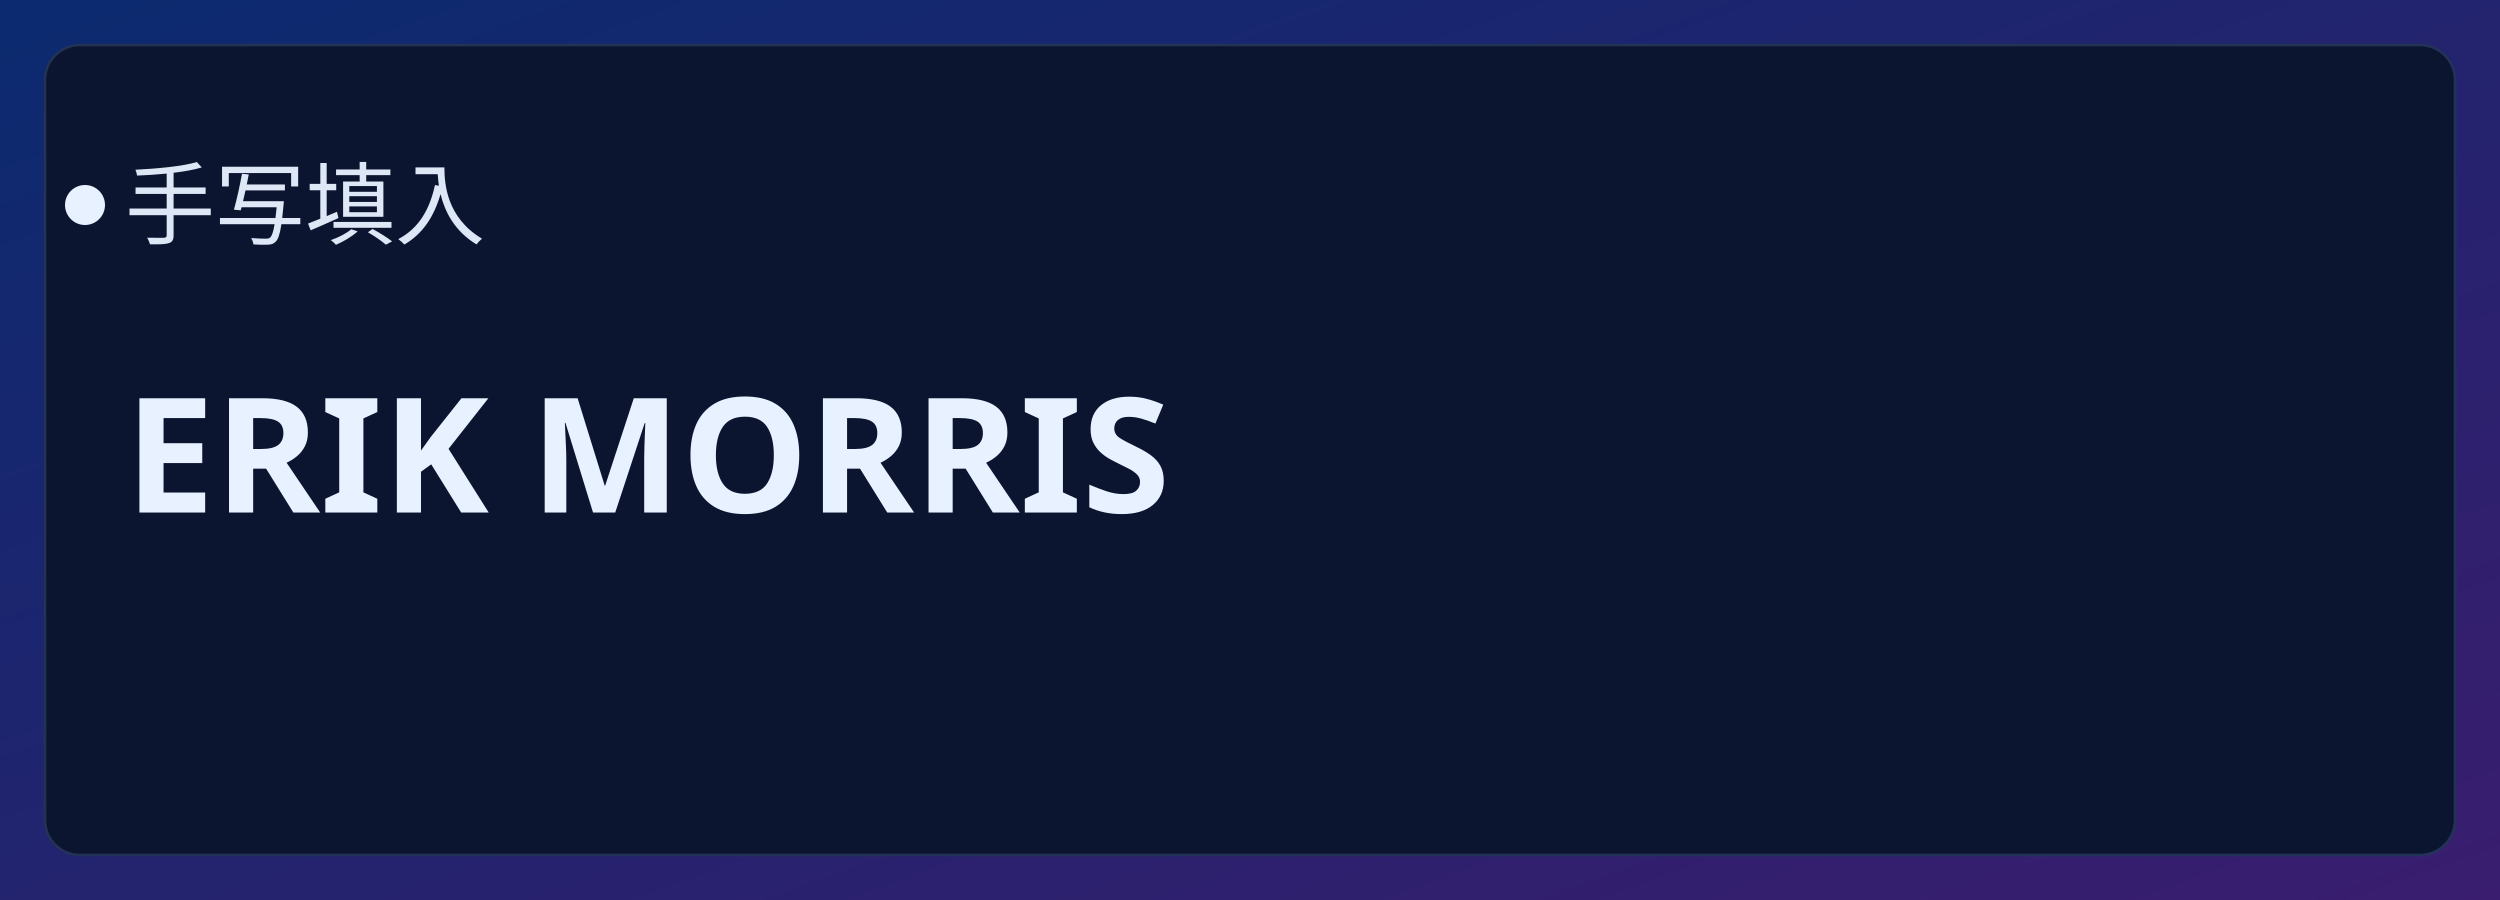
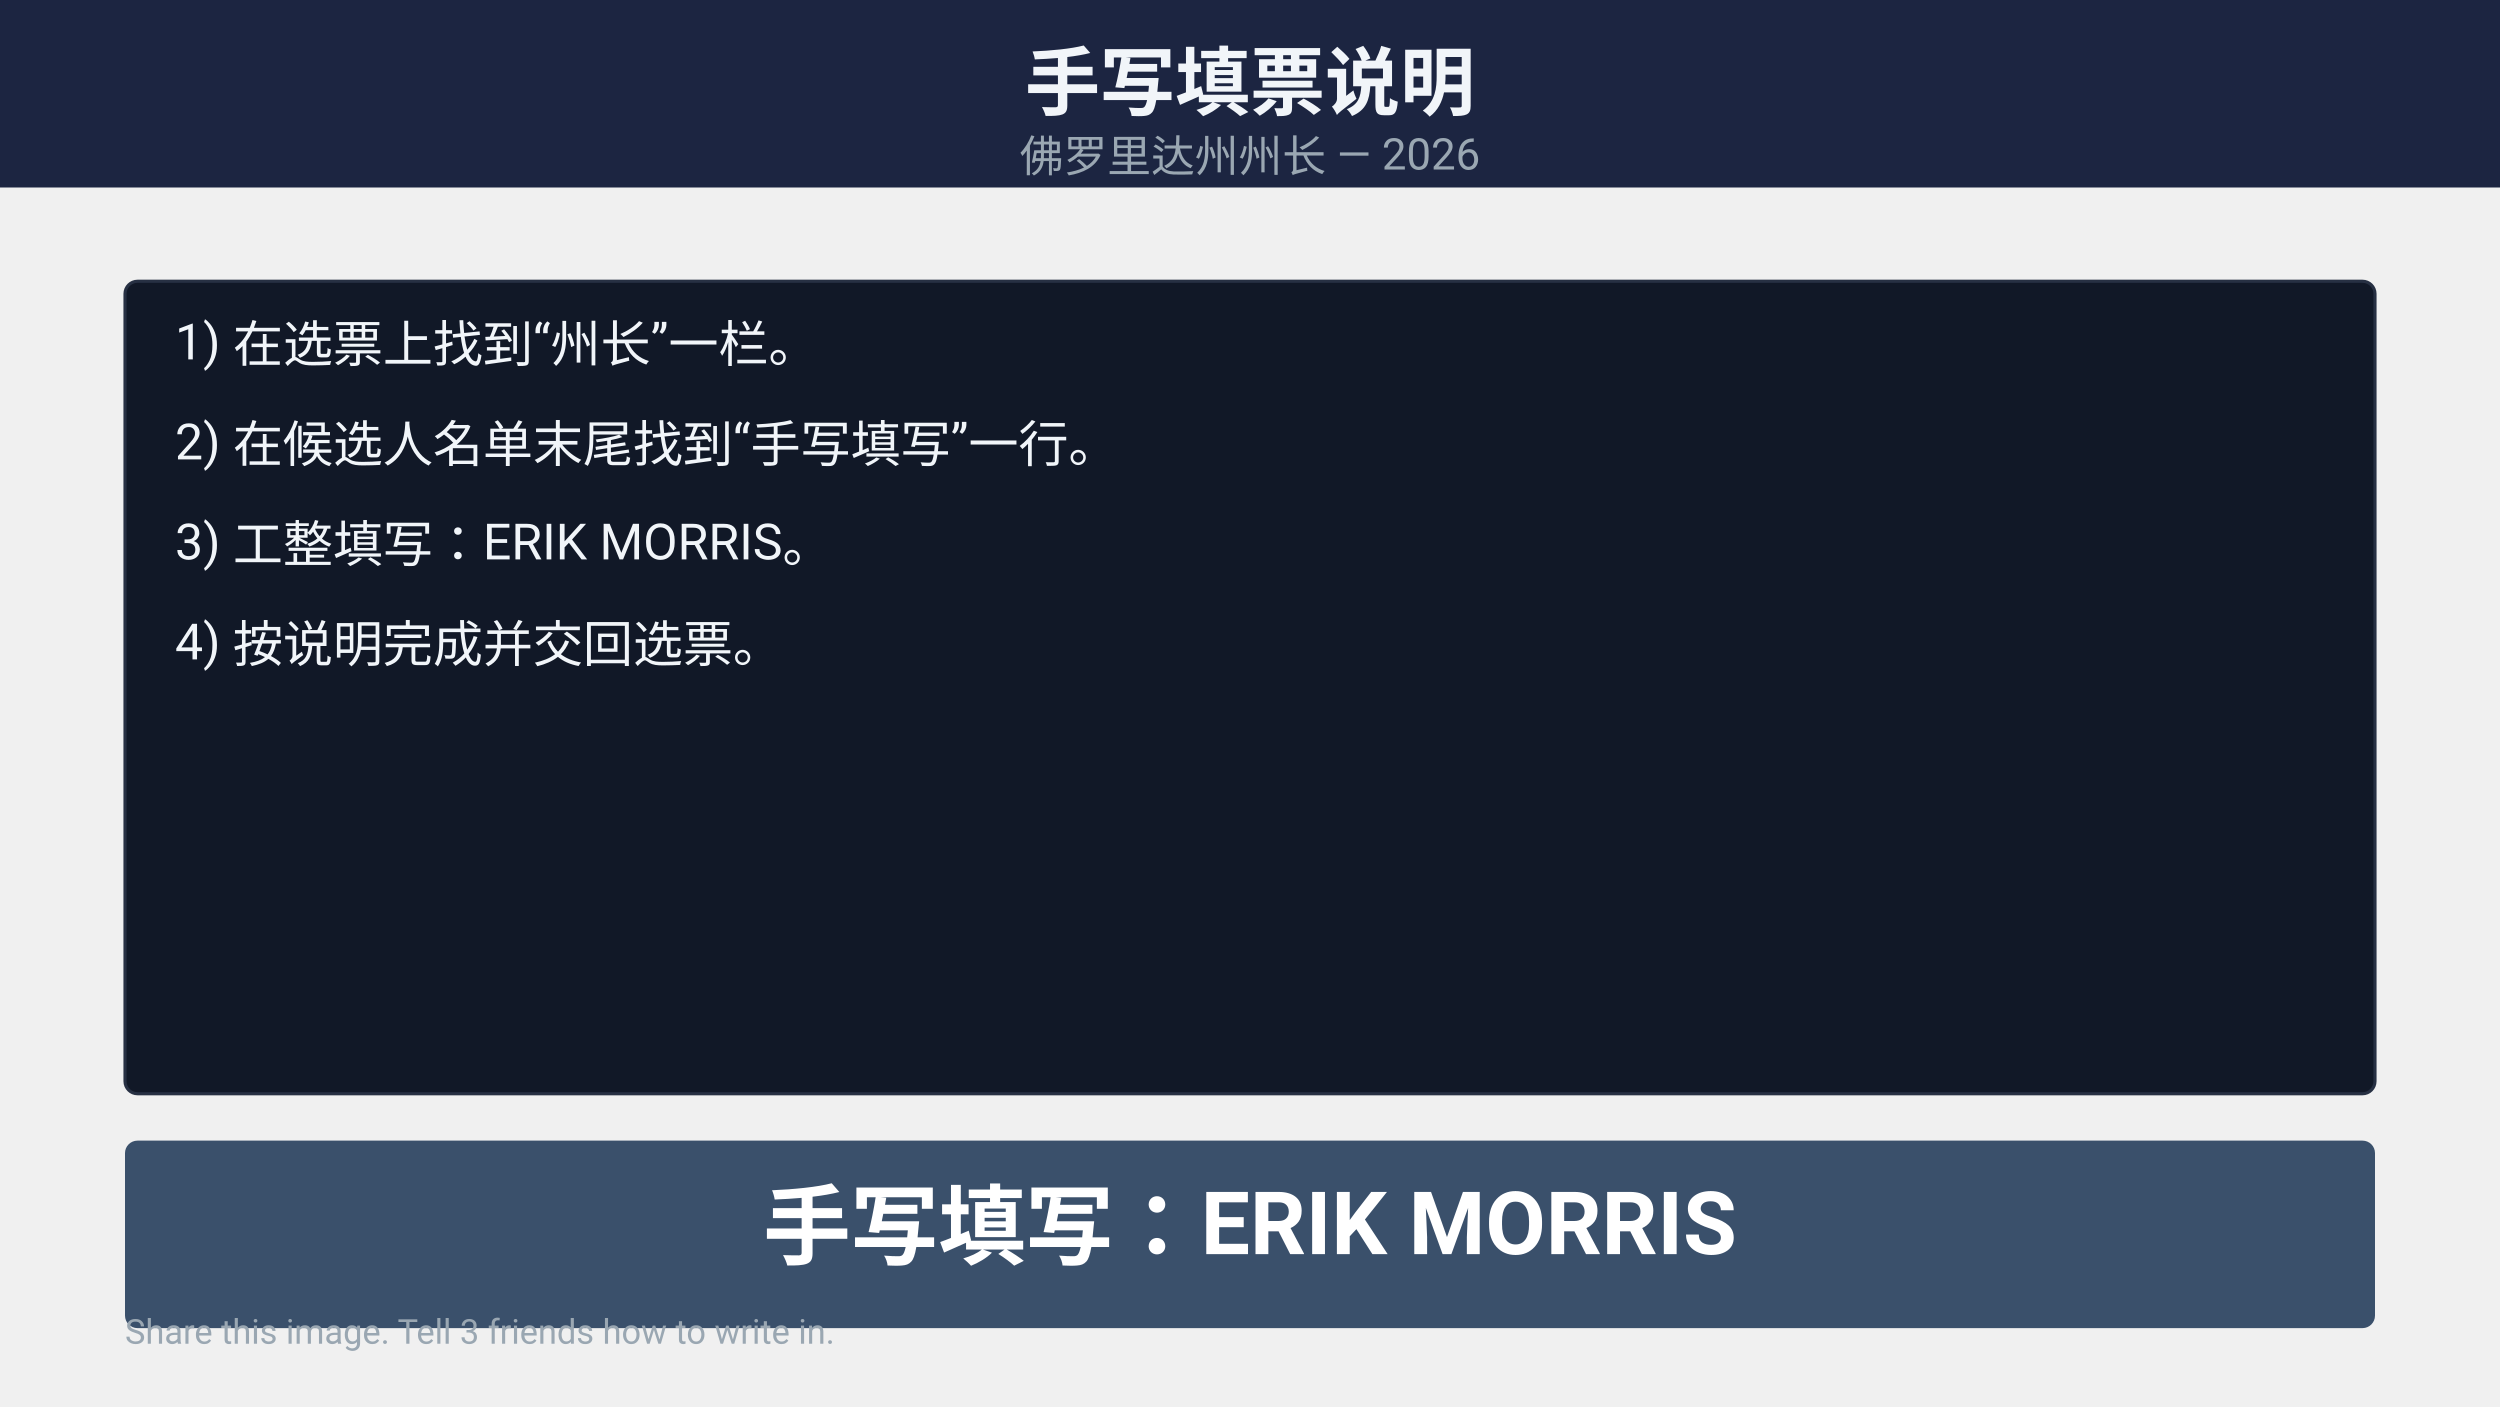
- <svg xmlns="http://www.w3.org/2000/svg" viewBox="0 0 1000 360" width="1000" height="360">
-   <defs>
-     <linearGradient id="g" x1="0" y1="0" x2="1" y2="1">
-       <stop offset="0" stop-color="#0b2a6f" />
-       <stop offset="1" stop-color="#3a1d6e" />
-     </linearGradient>
-   </defs>
-   <rect x="0" y="0" width="1000" height="360" fill="url(#g)" />
-   <rect x="18" y="18" width="964" height="324" rx="14" fill="#0b1530" stroke="#223356" />
-   <g font-family="Segoe UI, Noto Sans, Arial" fill="#e8f1ff">
-     <text x="50" y="95" font-size="36" opacity="0.95">手写填入</text>
-     <text x="50" y="205" font-size="64" font-weight="800">ERIK MORRIS</text>
-     <circle cx="34" cy="82" r="8" fill="#e8f1ff" />
-   </g>
+ <svg xmlns="http://www.w3.org/2000/svg" width="1600" height="900" viewBox="0 0 1600 900" style="background:#0b132b;font-family:system-ui,-apple-system,Segoe UI,Roboto,Helvetica,Arial,sans-serif">
+   <rect x="0" y="0" width="1600" height="120" fill="#1c2541" />
+   <text x="800" y="70" fill="#f1f5f9" font-size="48" font-weight="700" text-anchor="middle">手写填票说明</text>
+   <text x="800" y="110" fill="#9aa7b2" font-size="28" text-anchor="middle">佛罗里达州州长 — 2026</text>
+   <rect x="80" y="180" width="1440" height="520" fill="#111827" stroke="#273043" stroke-width="2" rx="8" />
+   <text x="112" y="230" fill="#f1f5f9" font-size="32">1) 在选票上找到“州长”一栏。</text>
+   <text x="112" y="294" fill="#f1f5f9" font-size="32">2) 在候选人名单末尾找到“手写填写”一行。</text>
+   <text x="112" y="358" fill="#f1f5f9" font-size="32">3) 工整填写：ERIK MORRIS。</text>
+   <text x="112" y="422" fill="#f1f5f9" font-size="32">4) 按说明完成并交回选票。</text>
+   <rect x="80" y="730" width="1440" height="120" fill="#3a506b" rx="8" />
+   <text x="800" y="805" fill="#ffffff" font-size="56" font-weight="700" text-anchor="middle">手写填写：ERIK MORRIS</text>
+   <text x="80" y="860" fill="#9aa7b2" font-size="22">Share this image. Tell 3 friends how to write in.</text>
</svg>
